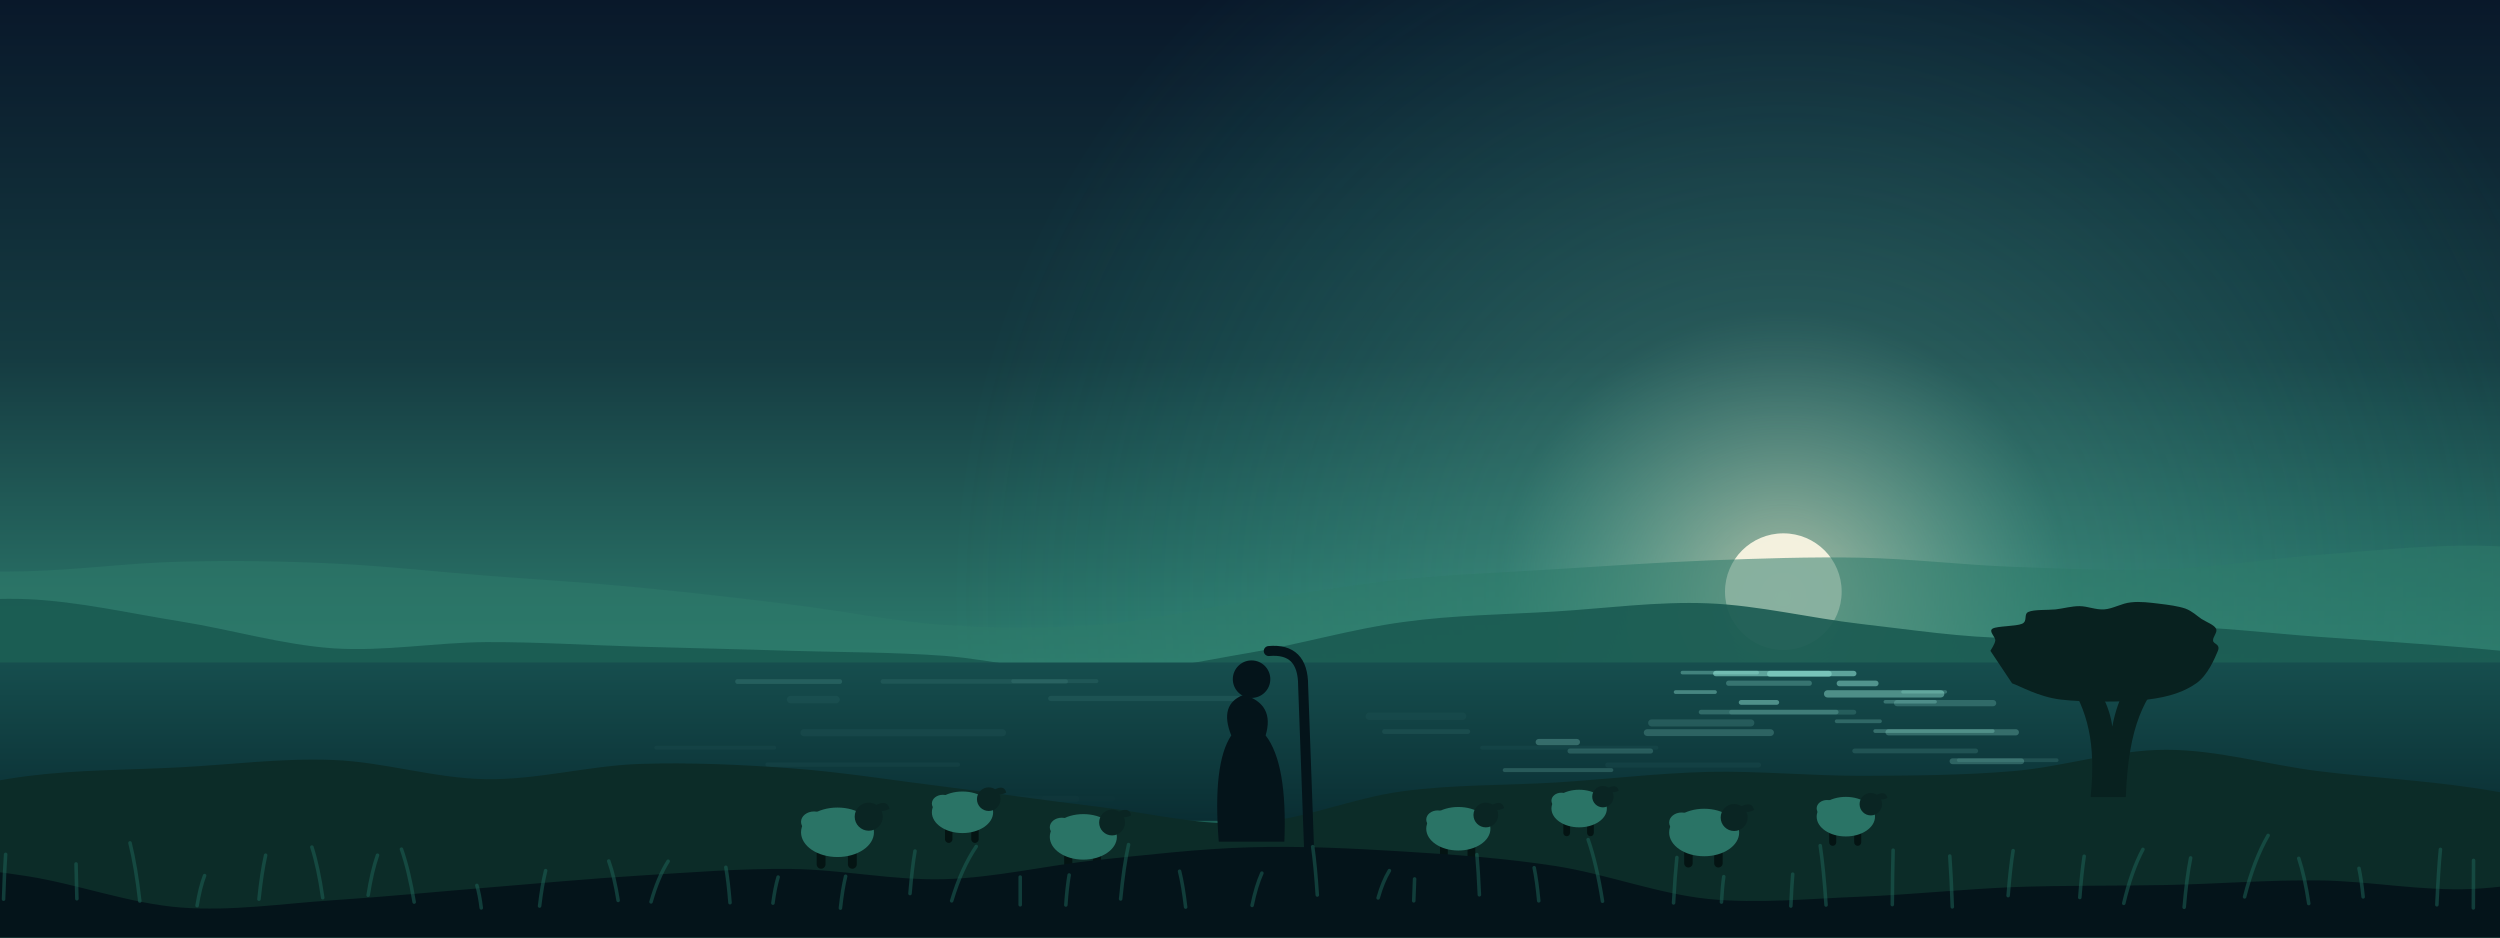
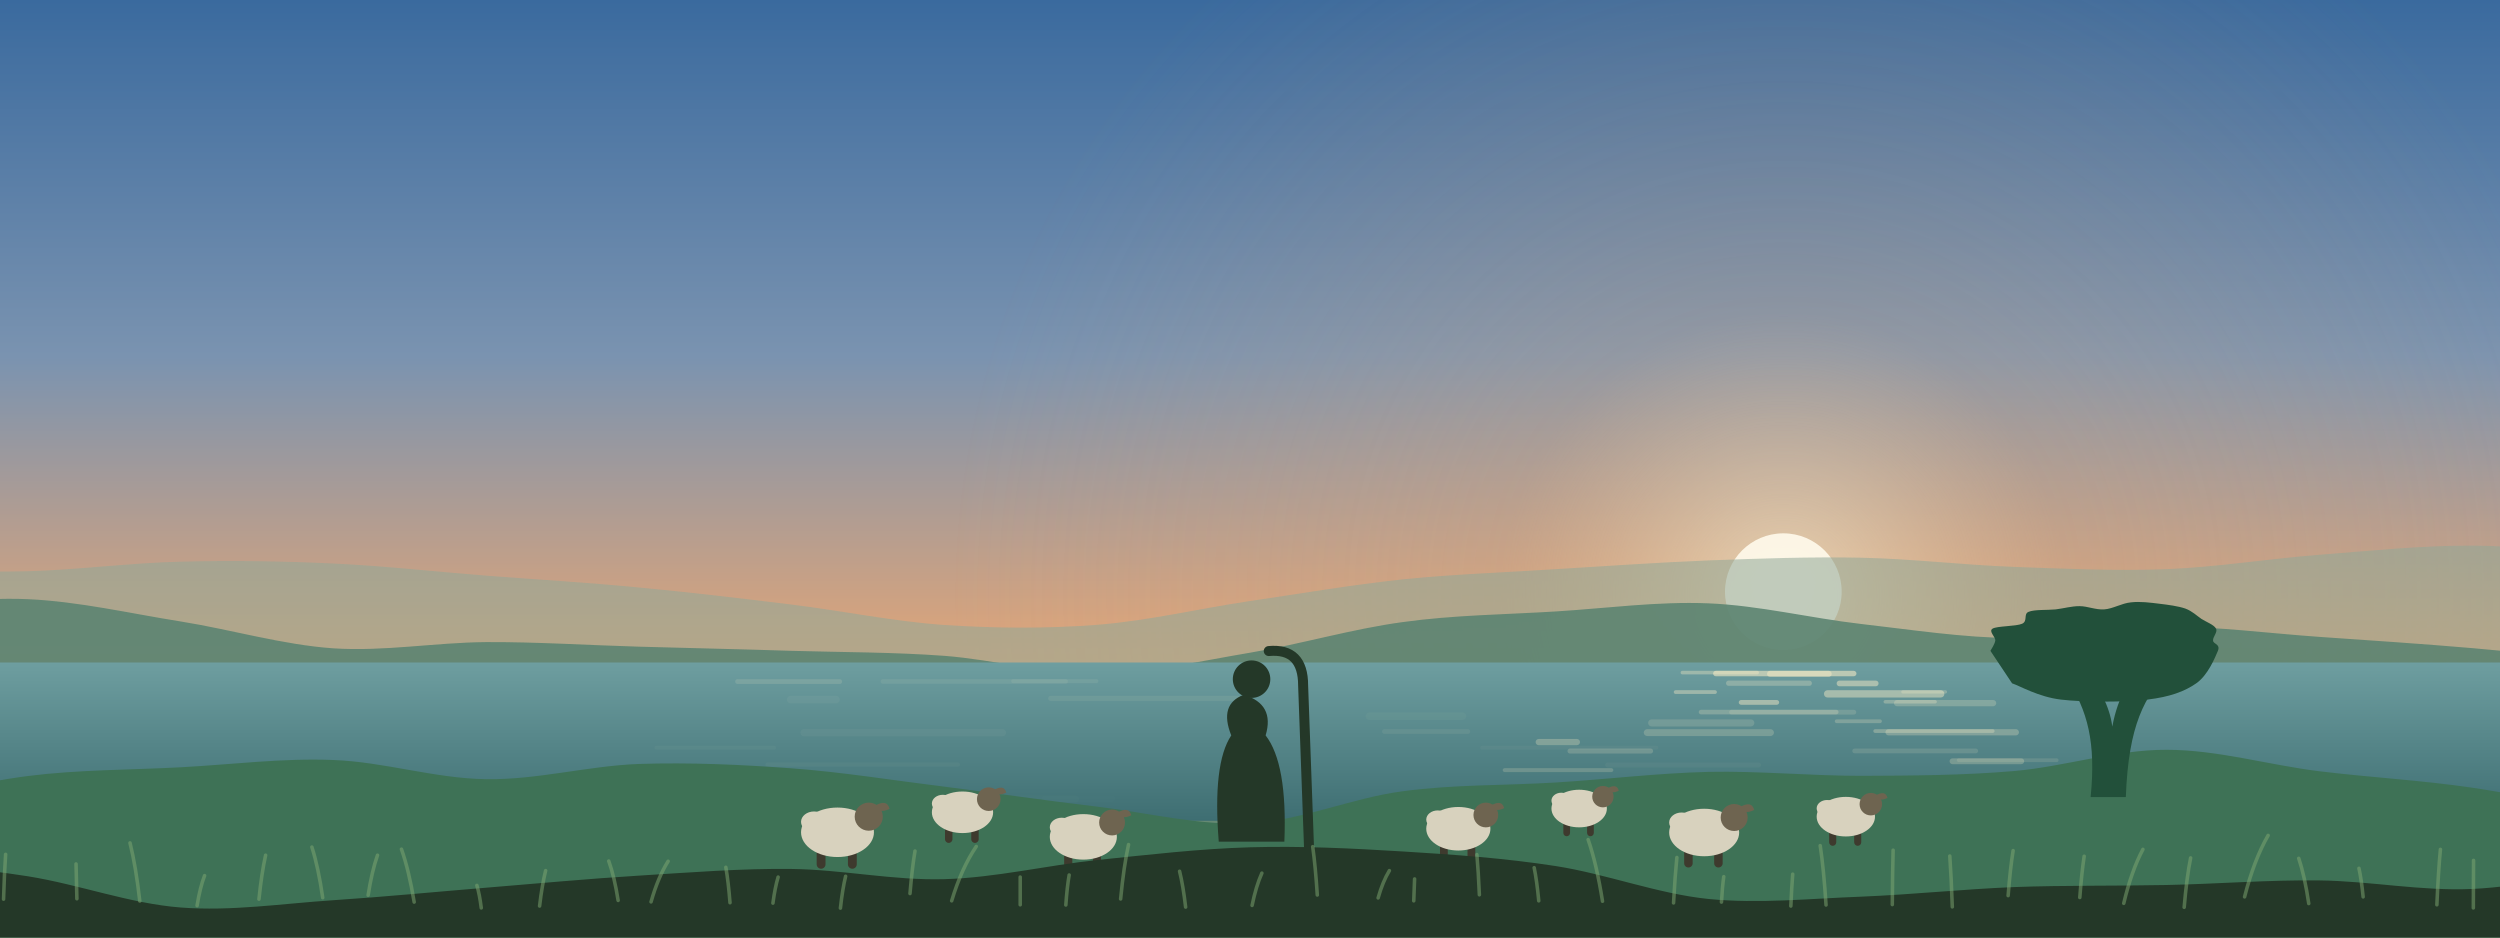
<svg xmlns="http://www.w3.org/2000/svg" viewBox="0 0 1200 450" width="1200" height="450" preserveAspectRatio="xMidYMid slice">
  <defs>
    <linearGradient id="g1" x1="0" y1="0" x2="0" y2="450" gradientUnits="userSpaceOnUse">
-       <stop offset="0" stop-color="#09182A" />
-       <stop offset="0.38" stop-color="#153B41" />
-       <stop offset="0.7" stop-color="#2C7A6C" />
-       <stop offset="1" stop-color="#7CC0A2" />
+       <stop offset="0" stop-color="#3A6A9E" />
+       <stop offset="0.38" stop-color="#7A93B0" />
+       <stop offset="0.7" stop-color="#E0A578" />
+       <stop offset="1" stop-color="#FFD9A0" />
    </linearGradient>
    <radialGradient id="g2" cx="856" cy="286" r="400" gradientUnits="userSpaceOnUse">
-       <stop offset="0" stop-color="#FFF0D2" stop-opacity="0.62" />
-       <stop offset="0.34" stop-color="#6FD5BB" stop-opacity="0.2" />
-       <stop offset="1" stop-color="#2DD4BF" stop-opacity="0" />
+       <stop offset="0" stop-color="#FFF3CE" stop-opacity="0.62" />
+       <stop offset="0.34" stop-color="#F5B072" stop-opacity="0.2" />
+       <stop offset="1" stop-color="#F5B072" stop-opacity="0" />
    </radialGradient>
    <linearGradient id="g3" x1="0" y1="318" x2="0" y2="394" gradientUnits="userSpaceOnUse">
-       <stop offset="0" stop-color="#164E4E" />
-       <stop offset="1" stop-color="#0A2E33" />
+       <stop offset="0" stop-color="#6E9EA0" />
+       <stop offset="1" stop-color="#3E6E72" />
    </linearGradient>
  </defs>
  <rect width="1200" height="450" fill="url(#g1)" />
  <rect width="1200" height="450" fill="url(#g2)" />
-   <circle cx="856" cy="284" r="28" fill="#FFF8E6" opacity="0.9" />
-   <path d="M-60 273.3C-47.8 273.4 -11.1 274.8 13.3 274.2C37.8 273.5 62.2 270.2 86.7 269.6C111.1 269 135.6 269.3 160 270.5C184.4 271.6 208.9 274.4 233.3 276.3C257.8 278.2 282.2 279.6 306.7 282C331.1 284.3 355.6 287.2 380 290.2C404.4 293.2 428.9 298.3 453.3 300C477.8 301.6 502.2 301.8 526.7 299.9C551.1 298 575.6 292.1 600 288.5C624.4 284.9 648.9 280.7 673.3 278.1C697.8 275.6 722.2 274.8 746.7 273.2C771.1 271.7 795.6 270 820 269C844.4 268.1 868.9 267.2 893.3 267.7C917.8 268.2 942.2 271.2 966.7 272.1C991.1 273 1015.6 274.1 1040 273.2C1064.4 272.2 1088.9 268.2 1113.3 266.3C1137.8 264.4 1162.2 261.8 1186.7 261.9C1211.1 262 1247.8 266 1260 266.8L1260 490L-60 490Z" fill="#2D7A69" opacity="0.55" />
-   <path d="M-60 291.7C-47.8 291 -11.1 286.5 13.3 287.6C37.8 288.7 62.2 294.4 86.7 298.3C111.1 302.2 135.6 309.5 160 311.2C184.4 312.8 208.9 308.4 233.3 308.2C257.8 308.1 282.2 309.7 306.7 310.4C331.1 311.1 355.6 311.6 380 312.4C404.4 313.1 428.9 313 453.3 314.8C477.8 316.7 502.2 323.6 526.7 323.3C551.1 323.1 575.6 317.4 600 313.3C624.4 309.2 648.9 301.9 673.3 298.6C697.8 295.2 722.2 295 746.7 293.5C771.1 292 795.6 288.6 820 289.6C844.4 290.6 868.9 296.7 893.3 299.5C917.8 302.3 942.2 306.1 966.7 306.3C991.1 306.5 1015.6 300.9 1040 300.8C1064.4 300.7 1088.9 304 1113.3 305.7C1137.8 307.4 1162.2 309 1186.7 311.1C1211.1 313.2 1247.8 317.1 1260 318.3L1260 490L-60 490Z" fill="#195A51" opacity="0.9" />
+   <circle cx="856" cy="284" r="28" fill="#FFFBEC" opacity="0.9" />
+   <path d="M-60 273.3C-47.8 273.4 -11.1 274.8 13.3 274.2C37.8 273.5 62.2 270.2 86.7 269.6C111.1 269 135.6 269.3 160 270.5C184.4 271.6 208.9 274.4 233.3 276.3C257.8 278.2 282.2 279.6 306.7 282C331.1 284.3 355.6 287.2 380 290.2C404.4 293.2 428.9 298.3 453.3 300C477.8 301.6 502.2 301.8 526.7 299.9C551.1 298 575.6 292.1 600 288.5C624.4 284.9 648.9 280.7 673.3 278.1C697.8 275.6 722.2 274.8 746.7 273.2C771.1 271.7 795.6 270 820 269C844.4 268.1 868.9 267.2 893.3 267.7C917.8 268.2 942.2 271.2 966.7 272.1C991.1 273 1015.6 274.1 1040 273.2C1064.4 272.2 1088.9 268.2 1113.3 266.3C1137.8 264.4 1162.2 261.8 1186.7 261.9C1211.1 262 1247.8 266 1260 266.8L1260 490L-60 490Z" fill="#8FA898" opacity="0.55" />
+   <path d="M-60 291.7C-47.8 291 -11.1 286.5 13.3 287.6C37.8 288.7 62.2 294.4 86.7 298.3C111.1 302.2 135.6 309.5 160 311.2C184.4 312.8 208.9 308.4 233.3 308.2C257.8 308.1 282.2 309.7 306.7 310.4C331.1 311.1 355.6 311.6 380 312.4C404.4 313.1 428.9 313 453.3 314.8C477.8 316.7 502.2 323.6 526.7 323.3C551.1 323.1 575.6 317.4 600 313.3C624.4 309.2 648.9 301.9 673.3 298.6C697.8 295.2 722.2 295 746.7 293.5C771.1 292 795.6 288.6 820 289.6C844.4 290.6 868.9 296.7 893.3 299.5C917.8 302.3 942.2 306.1 966.7 306.3C991.1 306.5 1015.6 300.9 1040 300.8C1064.4 300.7 1088.9 304 1113.3 305.7C1137.8 307.4 1162.2 309 1186.7 311.1C1211.1 313.2 1247.8 317.1 1260 318.3L1260 490L-60 490Z" fill="#5C8471" opacity="0.9" />
  <rect x="0" y="318" width="1200" height="76" fill="url(#g3)" />
-   <g fill="#9BEEDF">
+   <g fill="#FFF0C8">
    <rect x="848.2" y="322" width="31" height="2.9" rx="1.4" opacity="0.434" />
    <rect x="806.7" y="322" width="37.6" height="1.7" rx="0.8" opacity="0.339" />
    <rect x="822.3" y="322" width="68.8" height="2.6" rx="1.3" opacity="0.539" />
    <rect x="881.6" y="326.7" width="20.1" height="2.7" rx="1.3" opacity="0.451" />
    <rect x="828.5" y="326.7" width="41.2" height="2.5" rx="1.2" opacity="0.257" />
    <rect x="803.4" y="331.3" width="20.7" height="1.8" rx="0.9" opacity="0.374" />
    <rect x="875.5" y="331.3" width="57.8" height="3.5" rx="1.7" opacity="0.423" />
    <rect x="912.6" y="331.3" width="22" height="1.6" rx="0.8" opacity="0.248" />
    <rect x="834.6" y="336" width="19.4" height="2.3" rx="1.2" opacity="0.438" />
    <rect x="904.1" y="336" width="25.6" height="1.7" rx="0.9" opacity="0.276" />
    <rect x="909.1" y="336" width="49.1" height="3" rx="1.5" opacity="0.217" />
    <rect x="830" y="340.7" width="61" height="2.3" rx="1.2" opacity="0.146" />
    <rect x="815.4" y="340.7" width="67.1" height="2.2" rx="1.1" opacity="0.226" />
    <rect x="791.1" y="345.3" width="51" height="3.4" rx="1.7" opacity="0.15" />
    <rect x="880.7" y="345.3" width="22.6" height="1.8" rx="0.9" opacity="0.22" />
    <rect x="905" y="350" width="64.1" height="3" rx="1.5" opacity="0.254" />
    <rect x="789" y="350" width="62.5" height="3.3" rx="1.7" opacity="0.2" />
    <rect x="899.2" y="350" width="58.2" height="1.8" rx="0.9" opacity="0.271" />
    <rect x="737.1" y="354.7" width="21.3" height="3" rx="1.5" opacity="0.268" />
    <rect x="889.1" y="359.3" width="60.4" height="2.3" rx="1.2" opacity="0.132" />
    <rect x="752.4" y="359.3" width="41.1" height="2.4" rx="1.2" opacity="0.183" />
    <rect x="935.8" y="364" width="35.8" height="2.8" rx="1.4" opacity="0.228" />
    <rect x="939.3" y="364" width="48.8" height="1.8" rx="0.9" opacity="0.123" />
    <rect x="721.3" y="368.7" width="53.1" height="1.9" rx="1" opacity="0.186" />
    <rect x="794.4" y="373.3" width="22.9" height="2.5" rx="1.3" opacity="0.094" />
    <rect x="945.4" y="373.3" width="25.6" height="2.2" rx="1.1" opacity="0.145" />
    <rect x="855.6" y="373.3" width="29.9" height="1.6" rx="0.8" opacity="0.131" />
    <rect x="911" y="378" width="50.1" height="1.7" rx="0.8" opacity="0.115" />
    <rect x="719" y="378" width="38.2" height="3.2" rx="1.6" opacity="0.085" />
    <rect x="929.1" y="382.7" width="36.9" height="1.4" rx="0.7" opacity="0.034" />
    <rect x="959.2" y="382.7" width="32.2" height="2.7" rx="1.3" opacity="0.048" />
    <rect x="795.3" y="382.7" width="28.3" height="3.5" rx="1.7" opacity="0.045" />
    <rect x="838.8" y="387.3" width="21.2" height="1.7" rx="0.9" opacity="0.04" />
    <rect x="714.9" y="387.3" width="39.3" height="3.4" rx="1.7" opacity="0.018" />
    <rect x="883.3" y="387.3" width="44.8" height="1.5" rx="0.7" opacity="0.038" />
    <rect x="829.8" y="392" width="42.8" height="2.8" rx="1.4" opacity="0" />
    <rect x="656.5" y="392" width="43" height="2.6" rx="1.3" opacity="0" />
    <rect x="686.2" y="392" width="37.4" height="3.3" rx="1.6" opacity="0" />
  </g>
-   <g fill="#9BEEDF">
+   <g fill="#FFF0C8">
    <rect x="422.7" y="326" width="89.9" height="2.2" rx="1.1" opacity="0.075" />
    <rect x="485.4" y="326" width="41.8" height="1.9" rx="0.9" opacity="0.075" />
    <rect x="352.9" y="326" width="51.3" height="2.3" rx="1.1" opacity="0.127" />
    <rect x="503.1" y="334" width="92.4" height="2.5" rx="1.3" opacity="0.074" />
    <rect x="377.7" y="334" width="25.4" height="3.6" rx="1.8" opacity="0.045" />
    <rect x="655.5" y="342" width="48.3" height="3.6" rx="1.8" opacity="0.032" />
    <rect x="663.4" y="350" width="42.3" height="2.3" rx="1.2" opacity="0.067" />
    <rect x="384.2" y="350" width="98.7" height="3.4" rx="1.7" opacity="0.044" />
    <rect x="314.1" y="358" width="58.4" height="1.8" rx="0.9" opacity="0.032" />
    <rect x="710.5" y="358" width="85.5" height="1.8" rx="0.9" opacity="0.039" />
    <rect x="770.5" y="366" width="74.8" height="2.4" rx="1.2" opacity="0.042" />
    <rect x="367.4" y="366" width="93.4" height="2" rx="1" opacity="0.036" />
    <rect x="172.1" y="374" width="90.6" height="1.4" rx="0.7" opacity="0.032" />
    <rect x="486" y="382" width="32" height="3.1" rx="1.5" opacity="0.015" />
    <rect x="-34.2" y="382" width="64.2" height="1.7" rx="0.9" opacity="0.008" />
    <rect x="499.9" y="382" width="35.3" height="2.8" rx="1.4" opacity="0.007" />
    <rect x="-20.2" y="390" width="74.4" height="2.8" rx="1.4" opacity="0" />
    <rect x="-6" y="390" width="68.5" height="2.2" rx="1.1" opacity="0" />
  </g>
-   <path d="M-60 386.9C-47.8 384.5 -11.1 375.6 13.3 372.5C37.8 369.4 62.2 369.6 86.7 368.3C111.1 367 135.6 363.8 160 364.8C184.4 365.7 208.9 373.7 233.3 374C257.8 374.4 282.2 367.6 306.7 366.7C331.1 365.9 355.6 367 380 368.8C404.4 370.6 428.9 374.6 453.3 377.6C477.8 380.7 502.2 384.3 526.7 387.2C551.1 390.1 575.6 396.4 600 395.2C624.4 393.9 648.9 383 673.3 379.8C697.8 376.5 722.2 377.1 746.7 375.6C771.1 374.1 795.6 371.1 820 370.5C844.4 370 868.9 372.4 893.3 372.4C917.8 372.3 942.2 372.2 966.7 370.1C991.1 368 1015.6 359.8 1040 359.9C1064.4 359.9 1088.9 367.2 1113.3 370.2C1137.8 373.2 1162.2 374.5 1186.7 378.1C1211.1 381.7 1247.8 389.6 1260 391.9L1260 490L-60 490Z" fill="#0C2C28" />
+   <path d="M-60 386.9C-47.8 384.5 -11.1 375.6 13.3 372.5C37.8 369.4 62.2 369.6 86.7 368.3C111.1 367 135.6 363.8 160 364.8C184.4 365.7 208.9 373.7 233.3 374C257.8 374.4 282.2 367.6 306.7 366.7C331.1 365.9 355.6 367 380 368.8C404.4 370.6 428.9 374.6 453.3 377.6C477.8 380.7 502.2 384.3 526.7 387.2C551.1 390.1 575.6 396.4 600 395.2C624.4 393.9 648.9 383 673.3 379.8C697.8 376.5 722.2 377.1 746.7 375.6C771.1 374.1 795.6 371.1 820 370.5C844.4 370 868.9 372.4 893.3 372.4C917.8 372.3 942.2 372.2 966.7 370.1C991.1 368 1015.6 359.8 1040 359.9C1064.4 359.9 1088.9 367.2 1113.3 370.2C1137.8 373.2 1162.2 374.5 1186.7 378.1C1211.1 381.7 1247.8 389.6 1260 391.9L1260 490L-60 490Z" fill="#3E7256" />
  <g>
    <g transform="translate(402 402) scale(1.25)">
-       <rect x="-8" y="2" width="3.4" height="10" rx="1.7" fill="#041413" />
-       <rect x="4" y="2" width="3.4" height="10" rx="1.7" fill="#041413" />
-       <ellipse cx="0" cy="-2" rx="14" ry="9.5" fill="#2A7466" />
-       <ellipse cx="-9" cy="-6" rx="5" ry="4" fill="#2A7466" />
-       <circle cx="12" cy="-8" r="5.4" fill="#0A2523" />
-       <path d="M14 -12q5 -3 6 1q-4 2 -6 -1Z" fill="#0A2523" />
+       <rect x="-8" y="2" width="3.4" height="10" rx="1.7" fill="#3E3A2E" />
+       <rect x="4" y="2" width="3.4" height="10" rx="1.7" fill="#3E3A2E" />
+       <ellipse cx="0" cy="-2" rx="14" ry="9.5" fill="#D8D2BE" />
+       <ellipse cx="-9" cy="-6" rx="5" ry="4" fill="#D8D2BE" />
+       <circle cx="12" cy="-8" r="5.4" fill="#6E6450" />
+       <path d="M14 -12q5 -3 6 1q-4 2 -6 -1Z" fill="#6E6450" />
    </g>
    <g transform="translate(462 392) scale(1.05)">
-       <rect x="-8" y="2" width="3.4" height="10" rx="1.7" fill="#041413" />
-       <rect x="4" y="2" width="3.4" height="10" rx="1.7" fill="#041413" />
-       <ellipse cx="0" cy="-2" rx="14" ry="9.5" fill="#2A7466" />
-       <ellipse cx="-9" cy="-6" rx="5" ry="4" fill="#2A7466" />
-       <circle cx="12" cy="-8" r="5.4" fill="#0A2523" />
-       <path d="M14 -12q5 -3 6 1q-4 2 -6 -1Z" fill="#0A2523" />
+       <rect x="-8" y="2" width="3.4" height="10" rx="1.7" fill="#3E3A2E" />
+       <rect x="4" y="2" width="3.4" height="10" rx="1.7" fill="#3E3A2E" />
+       <ellipse cx="0" cy="-2" rx="14" ry="9.5" fill="#D8D2BE" />
+       <ellipse cx="-9" cy="-6" rx="5" ry="4" fill="#D8D2BE" />
+       <circle cx="12" cy="-8" r="5.4" fill="#6E6450" />
+       <path d="M14 -12q5 -3 6 1q-4 2 -6 -1Z" fill="#6E6450" />
    </g>
    <g transform="translate(520 404) scale(1.15)">
-       <rect x="-8" y="2" width="3.4" height="10" rx="1.7" fill="#041413" />
-       <rect x="4" y="2" width="3.4" height="10" rx="1.7" fill="#041413" />
-       <ellipse cx="0" cy="-2" rx="14" ry="9.5" fill="#2A7466" />
-       <ellipse cx="-9" cy="-6" rx="5" ry="4" fill="#2A7466" />
-       <circle cx="12" cy="-8" r="5.4" fill="#0A2523" />
-       <path d="M14 -12q5 -3 6 1q-4 2 -6 -1Z" fill="#0A2523" />
+       <rect x="-8" y="2" width="3.4" height="10" rx="1.7" fill="#3E3A2E" />
+       <rect x="4" y="2" width="3.4" height="10" rx="1.7" fill="#3E3A2E" />
+       <ellipse cx="0" cy="-2" rx="14" ry="9.5" fill="#D8D2BE" />
+       <ellipse cx="-9" cy="-6" rx="5" ry="4" fill="#D8D2BE" />
+       <circle cx="12" cy="-8" r="5.4" fill="#6E6450" />
+       <path d="M14 -12q5 -3 6 1q-4 2 -6 -1Z" fill="#6E6450" />
    </g>
    <g transform="translate(700 400) scale(1.1)">
-       <rect x="-8" y="2" width="3.4" height="10" rx="1.7" fill="#041413" />
-       <rect x="4" y="2" width="3.4" height="10" rx="1.7" fill="#041413" />
-       <ellipse cx="0" cy="-2" rx="14" ry="9.5" fill="#2A7466" />
-       <ellipse cx="-9" cy="-6" rx="5" ry="4" fill="#2A7466" />
-       <circle cx="12" cy="-8" r="5.4" fill="#0A2523" />
-       <path d="M14 -12q5 -3 6 1q-4 2 -6 -1Z" fill="#0A2523" />
+       <rect x="-8" y="2" width="3.4" height="10" rx="1.7" fill="#3E3A2E" />
+       <rect x="4" y="2" width="3.4" height="10" rx="1.7" fill="#3E3A2E" />
+       <ellipse cx="0" cy="-2" rx="14" ry="9.5" fill="#D8D2BE" />
+       <ellipse cx="-9" cy="-6" rx="5" ry="4" fill="#D8D2BE" />
+       <circle cx="12" cy="-8" r="5.4" fill="#6E6450" />
+       <path d="M14 -12q5 -3 6 1q-4 2 -6 -1Z" fill="#6E6450" />
    </g>
    <g transform="translate(758 390) scale(0.95)">
-       <rect x="-8" y="2" width="3.4" height="10" rx="1.7" fill="#041413" />
-       <rect x="4" y="2" width="3.4" height="10" rx="1.7" fill="#041413" />
-       <ellipse cx="0" cy="-2" rx="14" ry="9.5" fill="#2A7466" />
-       <ellipse cx="-9" cy="-6" rx="5" ry="4" fill="#2A7466" />
-       <circle cx="12" cy="-8" r="5.4" fill="#0A2523" />
-       <path d="M14 -12q5 -3 6 1q-4 2 -6 -1Z" fill="#0A2523" />
+       <rect x="-8" y="2" width="3.4" height="10" rx="1.7" fill="#3E3A2E" />
+       <rect x="4" y="2" width="3.4" height="10" rx="1.7" fill="#3E3A2E" />
+       <ellipse cx="0" cy="-2" rx="14" ry="9.5" fill="#D8D2BE" />
+       <ellipse cx="-9" cy="-6" rx="5" ry="4" fill="#D8D2BE" />
+       <circle cx="12" cy="-8" r="5.4" fill="#6E6450" />
+       <path d="M14 -12q5 -3 6 1q-4 2 -6 -1Z" fill="#6E6450" />
    </g>
    <g transform="translate(818 402) scale(1.2)">
-       <rect x="-8" y="2" width="3.4" height="10" rx="1.7" fill="#041413" />
-       <rect x="4" y="2" width="3.4" height="10" rx="1.7" fill="#041413" />
-       <ellipse cx="0" cy="-2" rx="14" ry="9.5" fill="#2A7466" />
-       <ellipse cx="-9" cy="-6" rx="5" ry="4" fill="#2A7466" />
-       <circle cx="12" cy="-8" r="5.4" fill="#0A2523" />
-       <path d="M14 -12q5 -3 6 1q-4 2 -6 -1Z" fill="#0A2523" />
+       <rect x="-8" y="2" width="3.4" height="10" rx="1.7" fill="#3E3A2E" />
+       <rect x="4" y="2" width="3.4" height="10" rx="1.7" fill="#3E3A2E" />
+       <ellipse cx="0" cy="-2" rx="14" ry="9.5" fill="#D8D2BE" />
+       <ellipse cx="-9" cy="-6" rx="5" ry="4" fill="#D8D2BE" />
+       <circle cx="12" cy="-8" r="5.4" fill="#6E6450" />
+       <path d="M14 -12q5 -3 6 1q-4 2 -6 -1Z" fill="#6E6450" />
    </g>
    <g transform="translate(886 394) scale(1)">
-       <rect x="-8" y="2" width="3.4" height="10" rx="1.7" fill="#041413" />
-       <rect x="4" y="2" width="3.4" height="10" rx="1.7" fill="#041413" />
-       <ellipse cx="0" cy="-2" rx="14" ry="9.5" fill="#2A7466" />
-       <ellipse cx="-9" cy="-6" rx="5" ry="4" fill="#2A7466" />
-       <circle cx="12" cy="-8" r="5.4" fill="#0A2523" />
-       <path d="M14 -12q5 -3 6 1q-4 2 -6 -1Z" fill="#0A2523" />
+       <rect x="-8" y="2" width="3.4" height="10" rx="1.7" fill="#3E3A2E" />
+       <rect x="4" y="2" width="3.4" height="10" rx="1.7" fill="#3E3A2E" />
+       <ellipse cx="0" cy="-2" rx="14" ry="9.5" fill="#D8D2BE" />
+       <ellipse cx="-9" cy="-6" rx="5" ry="4" fill="#D8D2BE" />
+       <circle cx="12" cy="-8" r="5.4" fill="#6E6450" />
+       <path d="M14 -12q5 -3 6 1q-4 2 -6 -1Z" fill="#6E6450" />
    </g>
  </g>
  <g transform="translate(600 404) scale(1.5)">
-     <path d="M-10 0q-2 -25 4 -34q-4 -10 4 -13q10 3 7 13q7 9 6 34Z" fill="#04141A" />
-     <circle cx="0.5" cy="-52" r="6" fill="#04141A" />
-     <path d="M19 5L17 -50q0 -12 -11 -11" fill="none" stroke="#04141A" stroke-width="3.2" stroke-linecap="round" />
+     <path d="M-10 0q-2 -25 4 -34q-4 -10 4 -13q10 3 7 13q7 9 6 34Z" fill="#243828" />
+     <circle cx="0.5" cy="-52" r="6" fill="#243828" />
+     <path d="M19 5L17 -50q0 -12 -11 -11" fill="none" stroke="#243828" stroke-width="3.2" stroke-linecap="round" />
  </g>
-   <g transform="translate(1010 380) scale(1.3)" fill="#08211F">
+   <g transform="translate(1010 380) scale(1.3)" fill="#22503A">
    <path d="M-5 2c2 -20 -1 -32 -9 -44l7 -5c5 9 9 15 10 23c2 -11 7 -20 15 -27l6 6c-9 10 -15 20 -16 47Z" />
    <path d="M-42 -52C-41.7 -52.6 -40.4 -54.4 -40.2 -55.8C-40.1 -57.2 -42.8 -59.2 -41.2 -60.2C-39.5 -61.2 -32.6 -61 -30.3 -62C-28.1 -63 -29.9 -65.6 -27.9 -66.4C-25.8 -67.3 -21 -67 -17.9 -67.3C-14.7 -67.7 -12.1 -68.5 -9.1 -68.5C-6.1 -68.5 -3.2 -67.1 0 -67.3C3.2 -67.5 6.5 -69.6 9.9 -69.9C13.3 -70.3 17 -69.8 20.3 -69.4C23.7 -69 27.4 -68.5 30 -67.6C32.6 -66.6 34 -65.1 35.9 -63.8C37.8 -62.6 40.6 -61.6 41.3 -60.2C42 -58.9 40.1 -57.2 40.2 -55.8C40.3 -54.4 43 -54.6 42 -52C40.9 -49.4 38.3 -43 34 -40C29.7 -37 24.3 -35 16 -34C7.7 -33 -7.7 -33 -16 -34C-24.3 -35 -31 -39 -34 -40Z" />
  </g>
-   <path d="M-60 412.2C-47.8 413.6 -11.1 416.7 13.3 420.6C37.8 424.5 62.2 433.7 86.7 435.6C111.1 437.5 135.6 433.7 160 432.1C184.4 430.5 208.9 428.1 233.3 426.1C257.8 424.1 282.2 421.8 306.7 420.3C331.1 418.8 355.6 416.8 380 417.1C404.4 417.4 428.9 422.7 453.3 422C477.8 421.3 502.2 415.4 526.7 412.8C551.1 410.3 575.6 407.4 600 406.7C624.4 406 648.9 407.2 673.3 408.7C697.8 410.2 722.2 411.9 746.7 415.7C771.1 419.5 795.6 429 820 431.5C844.4 433.9 868.9 431.3 893.3 430.4C917.8 429.4 942.2 426.8 966.7 425.8C991.1 424.9 1015.6 425.3 1040 424.8C1064.4 424.3 1088.9 422.3 1113.3 422.6C1137.8 422.9 1162.2 427.8 1186.7 426.7C1211.1 425.6 1247.8 417.9 1260 416.1L1260 490L-60 490Z" fill="#04141A" />
-   <g fill="none" stroke="#1D6659" stroke-width="1.7" stroke-linecap="round" opacity="0.5">
+   <path d="M-60 412.2C-47.8 413.6 -11.1 416.7 13.3 420.6C37.8 424.5 62.2 433.7 86.7 435.6C111.1 437.5 135.6 433.7 160 432.1C184.4 430.5 208.9 428.1 233.3 426.1C257.8 424.1 282.2 421.8 306.7 420.3C331.1 418.8 355.6 416.8 380 417.1C404.4 417.4 428.9 422.7 453.3 422C477.8 421.3 502.2 415.4 526.7 412.8C551.1 410.3 575.6 407.4 600 406.7C624.4 406 648.9 407.2 673.3 408.7C697.8 410.2 722.2 411.9 746.7 415.7C771.1 419.5 795.6 429 820 431.5C844.4 433.9 868.9 431.3 893.3 430.4C917.8 429.4 942.2 426.8 966.7 425.8C991.1 424.9 1015.6 425.3 1040 424.8C1064.4 424.3 1088.9 422.3 1113.3 422.6C1137.8 422.9 1162.2 427.8 1186.7 426.7C1211.1 425.6 1247.8 417.9 1260 416.1L1260 490L-60 490Z" fill="#243828" />
+   <g fill="none" stroke="#7FA872" stroke-width="1.7" stroke-linecap="round" opacity="0.5">
    <path d="M-26.4 433.3q0.3 -10.7 0.8 -17.8M1.7 431.6q0.4 -12.9 1 -21.5M36.9 431.4q-0.2 -10 -0.4 -16.7M67.1 432.5q-1.9 -16.7 -4.7 -27.9M94.6 434.7q1.4 -8.7 3.6 -14.4M124.3 431.6q1.3 -12.7 3.2 -21.1M154.9 430.9q-2.1 -14.6 -5.2 -24.3M176.7 429.7q1.8 -11.5 4.5 -19.2M198.8 433q-2.5 -15.2 -6.1 -25.4M231 435.8q-0.8 -6.5 -2.1 -10.8M259 434.9q1.2 -10.2 2.9 -17M296.7 432.2q-1.8 -11.4 -4.5 -18.9M312.5 432.9q3.3 -11.7 8.2 -19.5M350.4 433.3q-0.8 -10.2 -2 -17M371 433.5q1 -7.5 2.5 -12.5M403.4 435.9q1 -9.2 2.5 -15.3M436.8 428.9q1 -12.2 2.4 -20.4M456.8 432.4q4.7 -15.6 11.8 -26.1M489.7 434.3q0 -8 0 -13.3M511.6 434.4q0.6 -8.7 1.6 -14.4M537.9 431.5q1.5 -15.7 3.8 -26.1M569.1 435.4q-1.2 -10.3 -2.9 -17.2M601 434.6q1.9 -9.3 4.7 -15.5M632.3 429.6q-0.9 -13.9 -2.2 -23.2M661.5 431q2.2 -7.8 5.4 -13.1M678.6 432.4q0.2 -6.3 0.4 -10.5M710.1 429.5q-0.5 -11.6 -1.2 -19.3M738.6 432.4q-0.9 -9.6 -2.2 -15.9M769.2 432.6q-2.8 -17.8 -6.9 -29.6M803.3 433.4q0.7 -13.1 1.6 -21.8M826.3 433q0.4 -7.3 1.1 -12.2M859.6 434.9q0.4 -9.2 0.9 -15.3M876.5 434.4q-1.1 -17.1 -2.8 -28.5M908.3 434.2q0.1 -15.6 0.4 -26.1M937.1 435.3q-0.5 -14.6 -1.2 -24.4M963.9 429.9q1 -13 2.4 -21.6M998.3 430.8q0.9 -11.9 2.1 -19.8M1019.4 433.6q3.7 -15.6 9.2 -25.9M1048.4 435.5q1.2 -14.2 3.1 -23.7M1077.4 430.5q4.5 -17.7 11.3 -29.5M1108.2 433.7q-1.9 -13 -4.8 -21.7M1134.3 430.5q-0.8 -8.2 -2 -13.7M1169.7 434.3q0.7 -16 1.7 -26.6M1187.2 435.8q0.1 -13.7 0.1 -22.8" />
  </g>
</svg>
